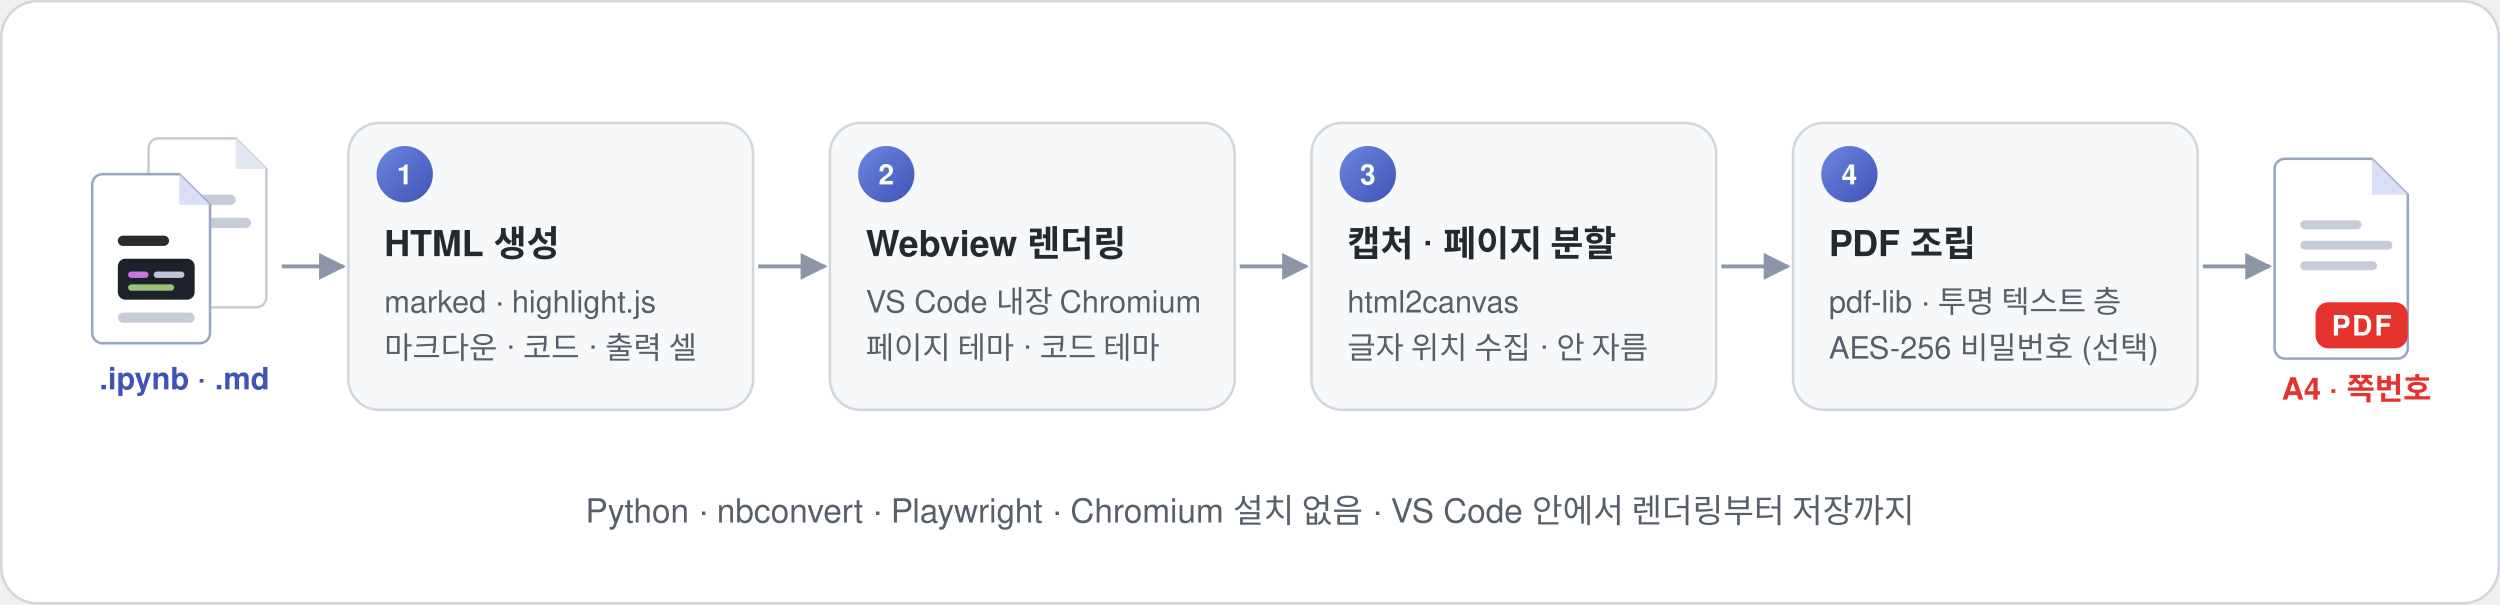
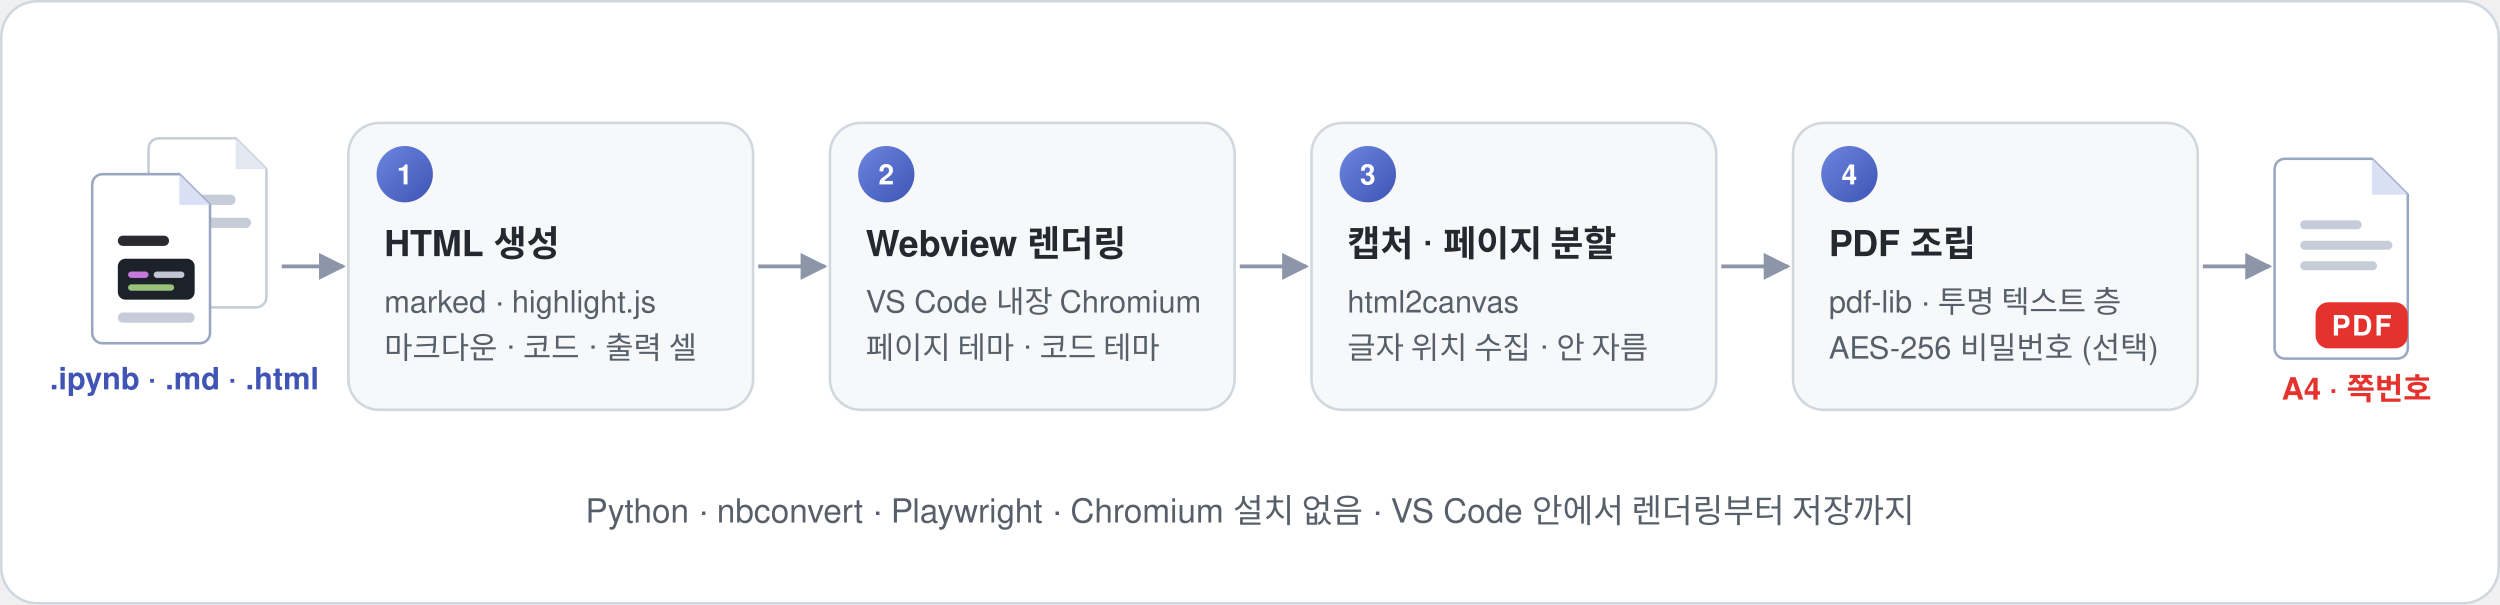
<svg xmlns="http://www.w3.org/2000/svg" width="976" height="236" viewBox="0 0 976 236" font-family="-apple-system,BlinkMacSystemFont,'Segoe UI',Helvetica,Arial,'Apple SD Gothic Neo','Malgun Gothic','Noto Sans KR',sans-serif">
  <defs>
    <marker id="arrow" viewBox="0 0 10 10" refX="9" refY="5" markerWidth="7" markerHeight="7" orient="auto">
      <path d="M0 0 L10 5 L0 10 z" fill="#8c96a8" />
    </marker>
    <linearGradient id="indigo" x1="0" y1="0" x2="1" y2="1">
      <stop offset="0" stop-color="#6b86e0" />
      <stop offset="1" stop-color="#3f54b5" />
    </linearGradient>
  </defs>
  <rect x="0.5" y="0.5" width="975" height="235" rx="14" fill="#ffffff" stroke="#d0d7de" />
  <g transform="translate(40 54)">
    <path d="M22 0 h30 l12 12 v50 a4 4 0 0 1 -4 4 h-38 a4 4 0 0 1 -4 -4 v-58 a4 4 0 0 1 4 -4 z" fill="#ffffff" stroke="#c7cdd8" />
    <path d="M52 0 v12 h12 z" fill="#e3e7ef" />
    <rect x="28" y="22" width="24" height="4" rx="2" fill="#c7cdd8" />
    <rect x="28" y="31" width="30" height="4" rx="2" fill="#c7cdd8" />
    <path d="M0 14 h30 l12 12 v50 a4 4 0 0 1 -4 4 h-38 a4 4 0 0 1 -4 -4 v-58 a4 4 0 0 1 4 -4 z" fill="#ffffff" stroke="#9aa6c2" />
    <path d="M30 14 v12 h12 z" fill="#d9e0f5" />
    <rect x="6" y="38" width="20" height="4" rx="2" fill="#2b2b2f" />
    <rect x="6" y="47" width="30" height="16" rx="3" fill="#1d222a" />
    <rect x="10" y="52" width="8" height="2.5" rx="1.25" fill="#c678dd" />
    <rect x="20" y="52" width="12" height="2.5" rx="1.25" fill="#c0c6d3" />
    <rect x="10" y="57" width="18" height="2.5" rx="1.25" fill="#98c379" />
    <rect x="6" y="68" width="30" height="4" rx="2" fill="#c7cdd8" />
  </g>
-   <text x="72" y="152" text-anchor="middle" font-size="12" font-weight="700" fill="#3f54b5">.ipynb · .md</text>
+   <text x="72" y="152" text-anchor="middle" font-size="12" font-weight="700" fill="#3f54b5">.ipynb · .md · .html</text>
  <line x1="110" y1="104" x2="134" y2="104" stroke="#8c96a8" stroke-width="1.5" marker-end="url(#arrow)" />
  <g font-size="12" fill="#57606a">
    <rect x="136" y="48" width="158" height="112" rx="12" fill="#f6f8fa" stroke="#d0d7de" />
    <circle cx="158" cy="68" r="11" fill="url(#indigo)" />
    <text x="158" y="72" text-anchor="middle" font-size="11" font-weight="700" fill="#ffffff">1</text>
    <text x="150" y="100" font-size="14" font-weight="700" fill="#24292f">HTML 생성</text>
    <text x="150" y="122">marked · highlight.js</text>
    <text x="150" y="140">마크다운 · 코드 · 출력 셀</text>
    <line x1="296" y1="104" x2="322" y2="104" stroke="#8c96a8" stroke-width="1.5" marker-end="url(#arrow)" />
    <rect x="324" y="48" width="158" height="112" rx="12" fill="#f6f8fa" stroke="#d0d7de" />
    <circle cx="346" cy="68" r="11" fill="url(#indigo)" />
    <text x="346" y="72" text-anchor="middle" font-size="11" font-weight="700" fill="#ffffff">2</text>
    <text x="338" y="100" font-size="14" font-weight="700" fill="#24292f">Webview 렌더링</text>
    <text x="338" y="122">VS Code 내장 Chromium</text>
    <text x="338" y="140">페이지 테마 · 코드 테마</text>
    <line x1="484" y1="104" x2="510" y2="104" stroke="#8c96a8" stroke-width="1.5" marker-end="url(#arrow)" />
    <rect x="512" y="48" width="158" height="112" rx="12" fill="#f6f8fa" stroke="#d0d7de" />
    <circle cx="534" cy="68" r="11" fill="url(#indigo)" />
    <text x="534" y="72" text-anchor="middle" font-size="11" font-weight="700" fill="#ffffff">3</text>
    <text x="526" y="100" font-size="14" font-weight="700" fill="#24292f">캡처 · 페이지 분할</text>
    <text x="526" y="122">html2canvas</text>
    <text x="526" y="140">글자 위치 수집 · 안 자름</text>
    <line x1="672" y1="104" x2="698" y2="104" stroke="#8c96a8" stroke-width="1.5" marker-end="url(#arrow)" />
    <rect x="700" y="48" width="158" height="112" rx="12" fill="#f6f8fa" stroke="#d0d7de" />
    <circle cx="722" cy="68" r="11" fill="url(#indigo)" />
    <text x="722" y="72" text-anchor="middle" font-size="11" font-weight="700" fill="#ffffff">4</text>
    <text x="714" y="100" font-size="14" font-weight="700" fill="#24292f">PDF 조립</text>
    <text x="714" y="122">pdf-lib · 투명 텍스트 층</text>
    <text x="714" y="140">AES-256 비밀번호 (선택)</text>
  </g>
  <line x1="860" y1="104" x2="886" y2="104" stroke="#8c96a8" stroke-width="1.5" marker-end="url(#arrow)" />
  <g transform="translate(892 62)">
    <path d="M0 0 h34 l14 14 v60 a4 4 0 0 1 -4 4 h-44 a4 4 0 0 1 -4 -4 v-70 a4 4 0 0 1 4 -4 z" fill="#ffffff" stroke="#9aa6c2" />
    <path d="M34 0 v14 h14 z" fill="#d9e0f5" />
    <rect x="6" y="24" width="24" height="3.5" rx="1.75" fill="#c7cdd8" />
    <rect x="6" y="32" width="36" height="3.5" rx="1.75" fill="#c7cdd8" />
    <rect x="6" y="40" width="30" height="3.5" rx="1.75" fill="#c7cdd8" />
    <rect x="12" y="56" width="36" height="18" rx="5" fill="#e5322d" />
    <text x="30" y="69" text-anchor="middle" font-size="11" font-weight="700" fill="#ffffff" letter-spacing="0.8">PDF</text>
  </g>
  <text x="920" y="156" text-anchor="middle" font-size="12" font-weight="700" fill="#e5322d">A4 · 쪽번호</text>
  <text x="488" y="204" text-anchor="middle" font-size="13" fill="#57606a">Python · nbconvert · Playwright · Chromium 설치 없음 · VS Code 안에서 렌더링부터 저장까지</text>
</svg>
